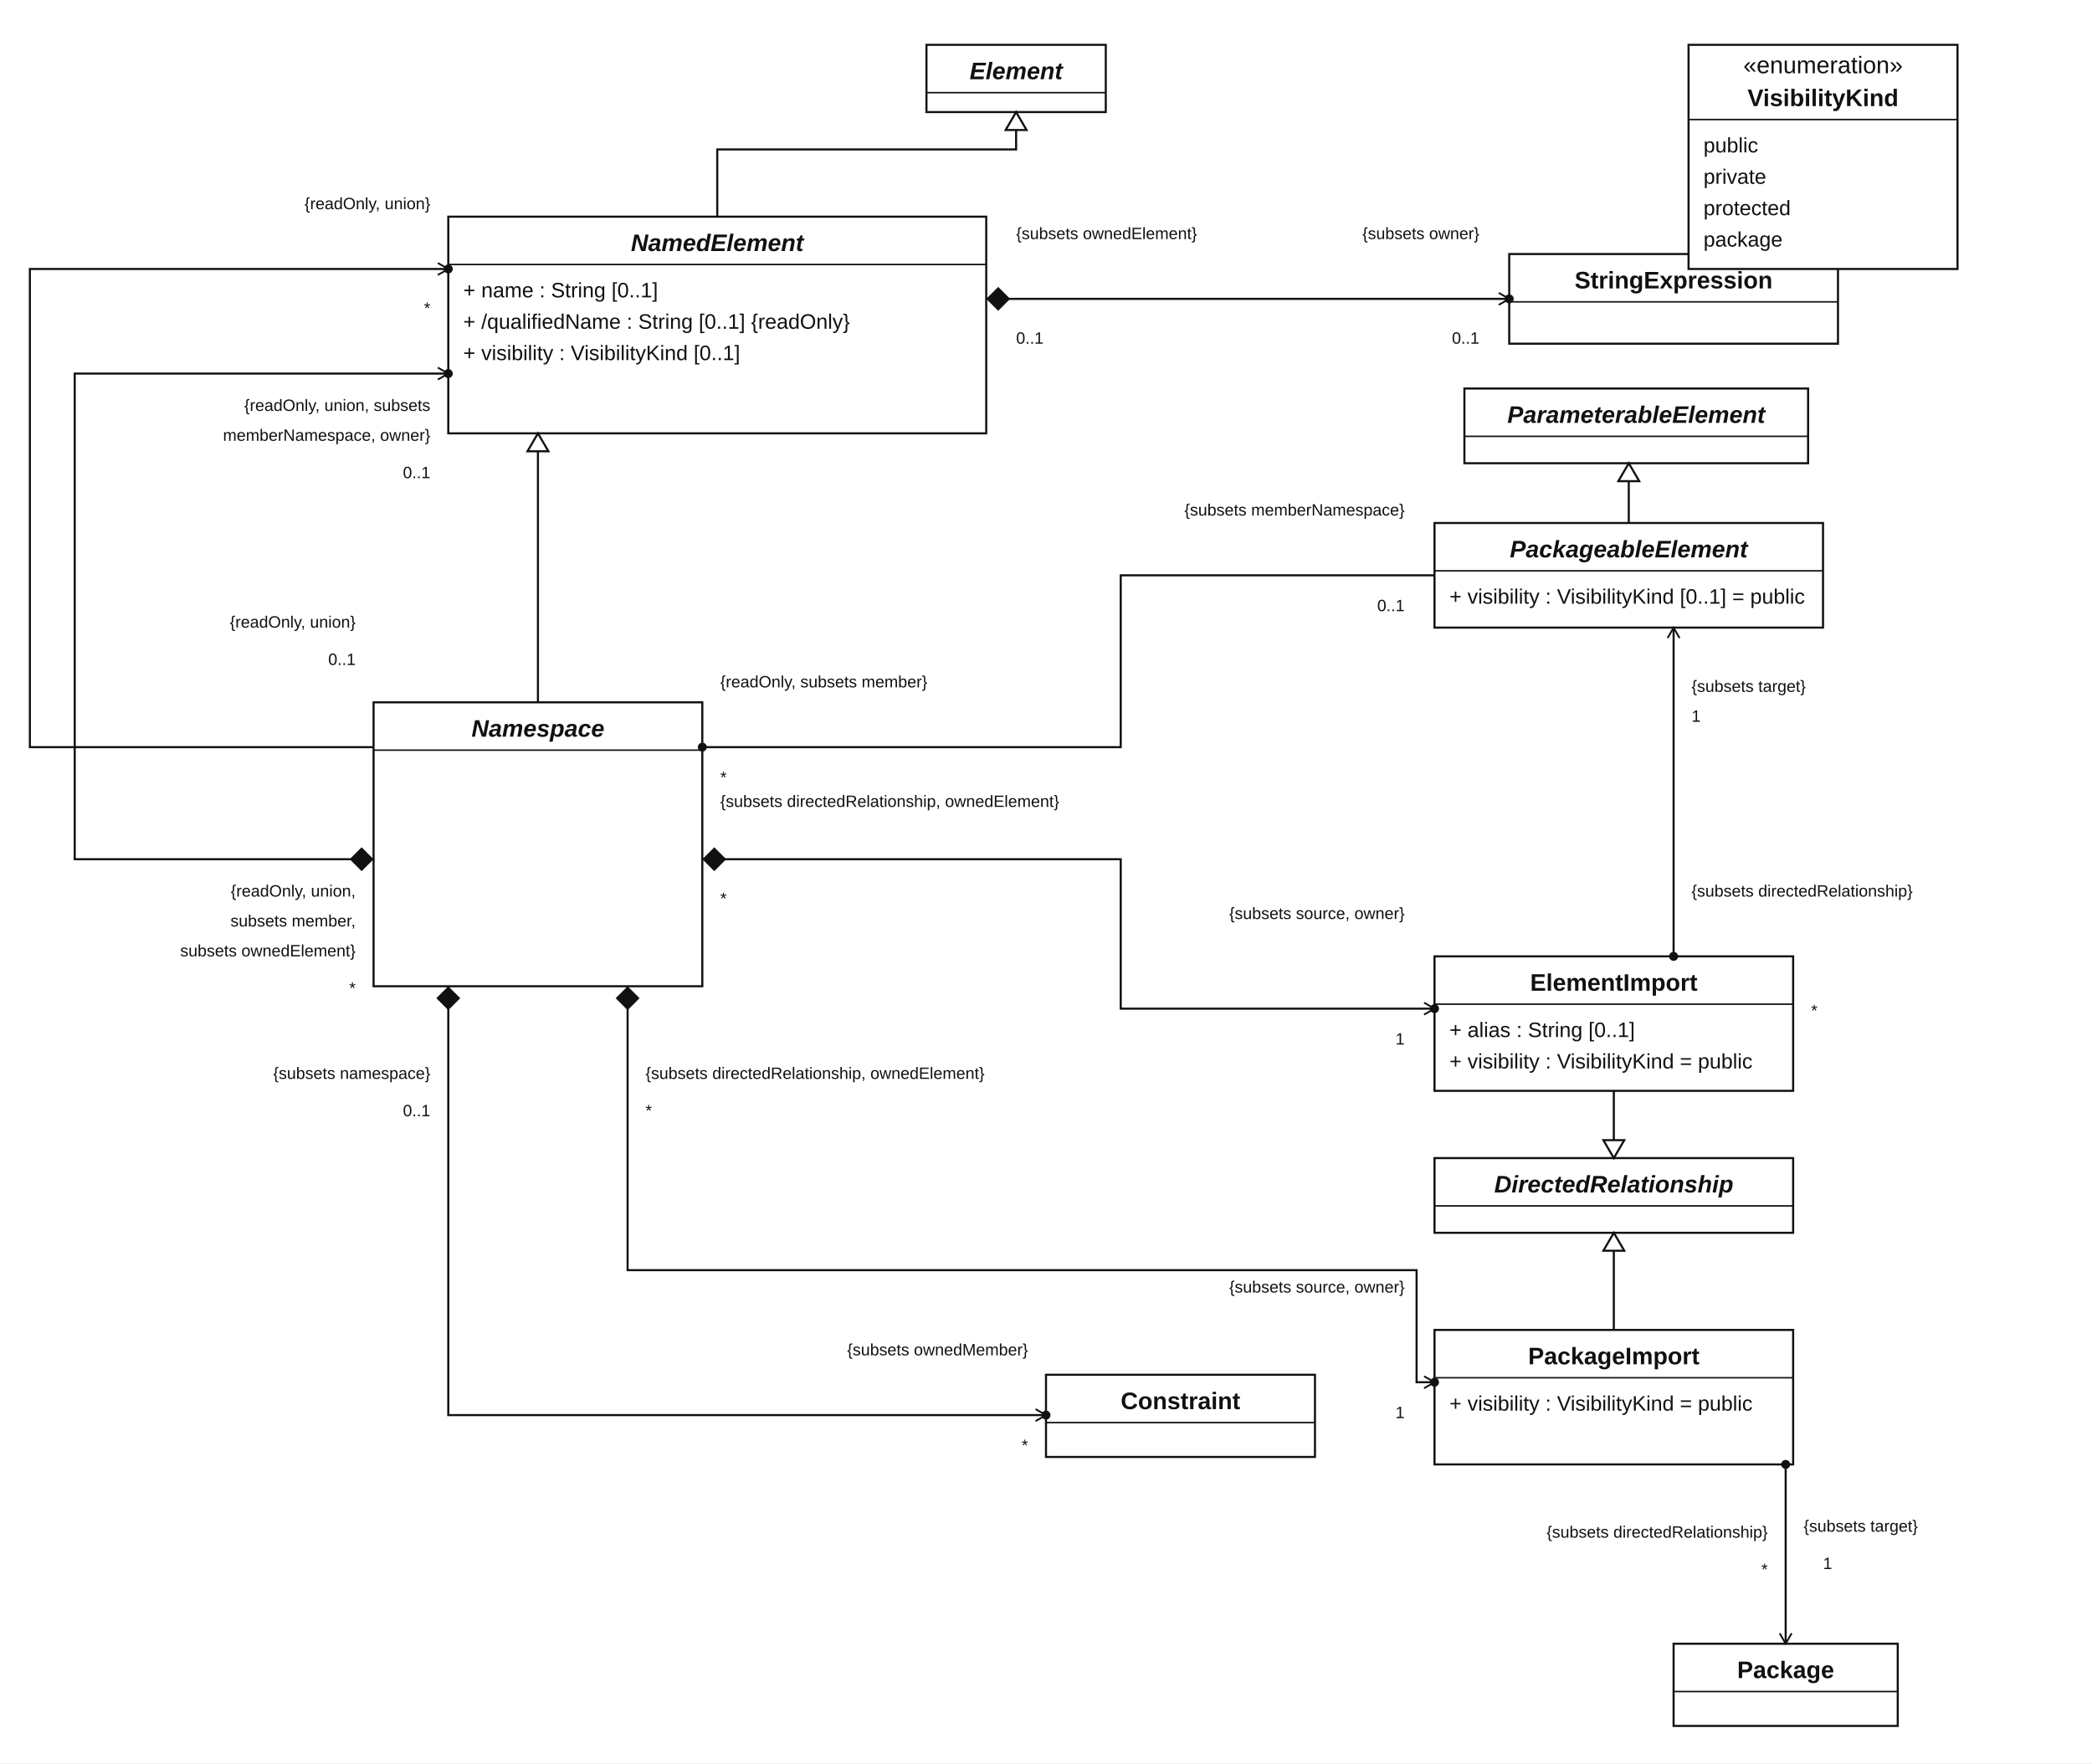
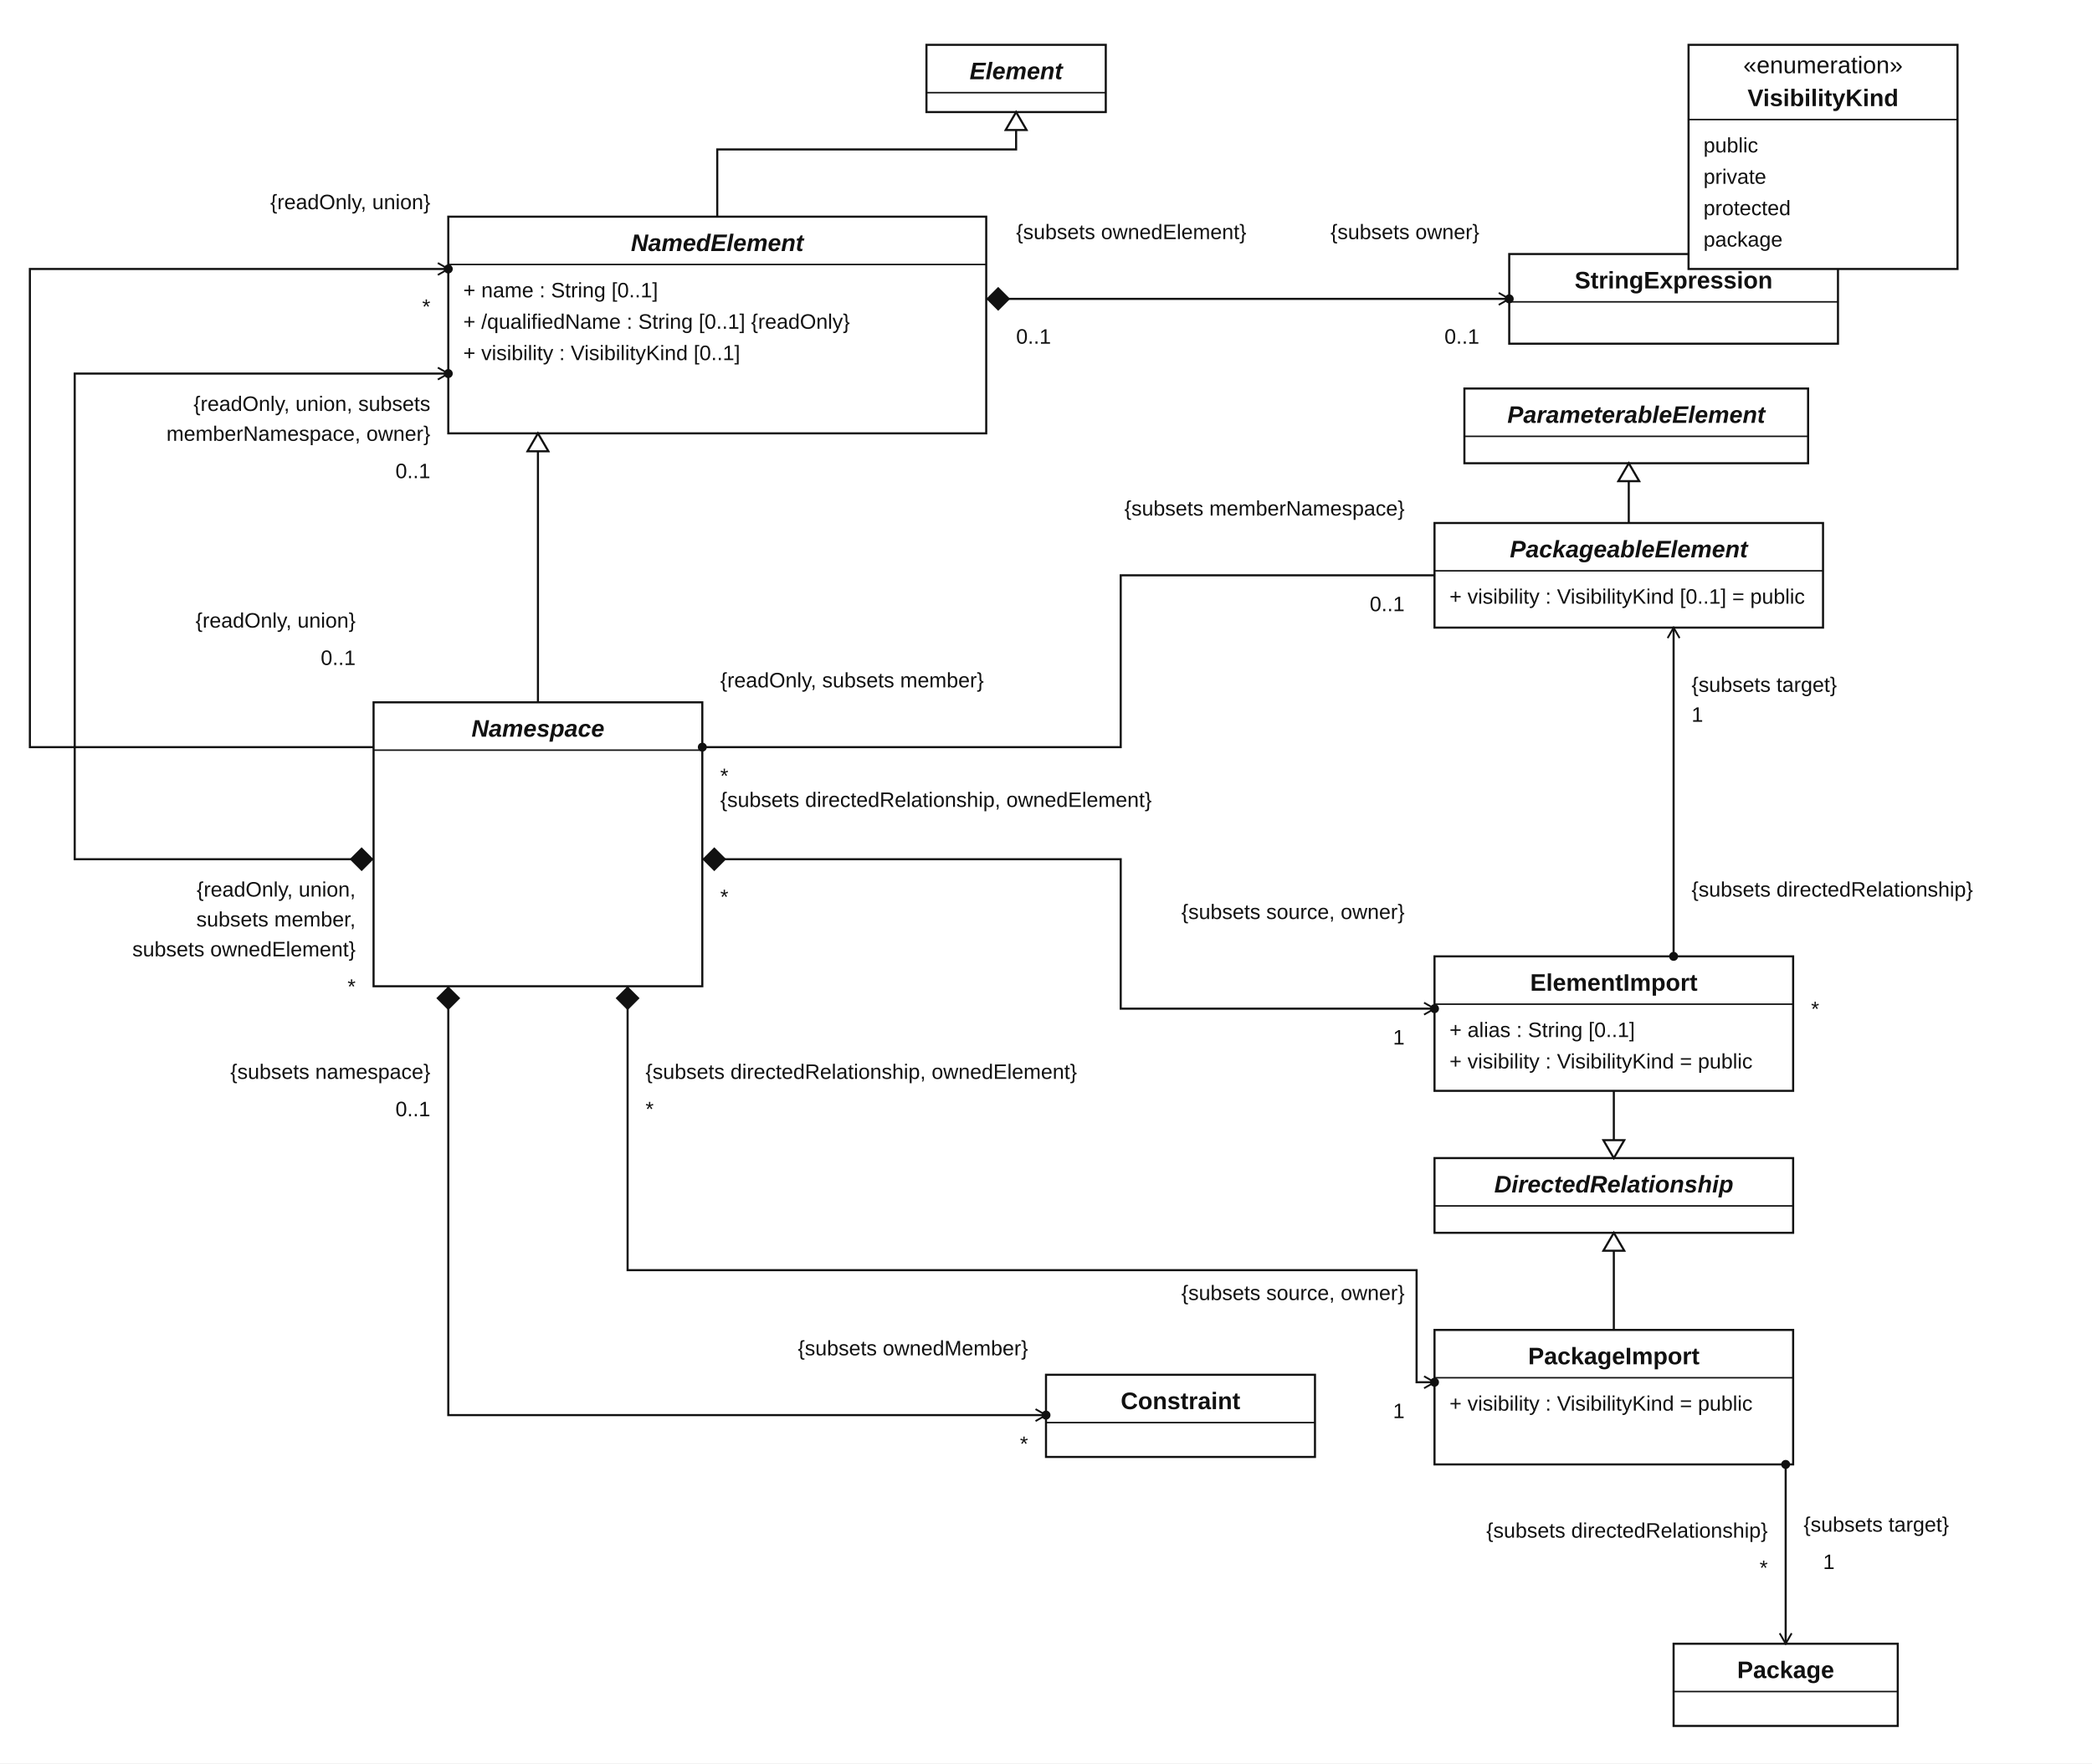
<svg xmlns="http://www.w3.org/2000/svg" width="1400" height="1180" viewBox="0 0 1400 1180" role="img" aria-labelledby="diagram-title diagram-description" data-figure="7.5">
  <defs>
    <marker id="generalization" markerWidth="15" markerHeight="16" refX="13" refY="8" orient="auto" markerUnits="userSpaceOnUse">
      <path d="M 1 1 L 13 8 L 1 15 Z" fill="#ffffff" stroke="#111111" stroke-width="1.4" />
    </marker>
    <marker id="navigation" markerWidth="9" markerHeight="10" refX="8" refY="5" orient="auto" markerUnits="userSpaceOnUse">
      <path d="M 1 1 L 8 5 L 1 9" fill="none" stroke="context-stroke" stroke-width="1.2" />
    </marker>
    <marker id="navigation-start" markerWidth="9" markerHeight="10" refX="8" refY="5" orient="auto-start-reverse" markerUnits="userSpaceOnUse">
      <path d="M 1 1 L 8 5 L 1 9" fill="none" stroke="context-stroke" stroke-width="1.2" />
    </marker>
    <style>.background, .class-box, .package-box, .note-box { fill: #ffffff; }
  .class-box, .package-box, .note-box, .association, .generalization-line,
  .class-divider, .example-association, .dependency-line, .note-link { stroke: #111111; stroke-width: 1.4; }
  .association, .generalization-line, .class-divider, .example-association,
  .dependency-line, .note-link { fill: none; }
  .class-divider { stroke-width: 1; }
  text { fill: #111111; font-family: Arial, Helvetica, sans-serif; font-size: 16px; }
  .class-name { font-weight: 700; }
  .abstract { font-style: italic; }
  .attribute, .operation { font-size: 14px; }
-   .association-end, .association-label, .example-association-group .example-label { font-size: 11px; }
+   .association-end, .association-label, .example-association-group .example-label { font-size: 14px; }
  .end-dot, .composition { fill: #111111; }
  .dependency-line, .note-link { stroke-dasharray: 7 5; }
  .template-signature { stroke-dasharray: 4 3; }
  a { cursor: pointer; }
  a:hover .class-box, a:hover .note-box { fill: #eef3fb; stroke: #1e3a8a; }
  a:focus-visible { outline: none; }
  a:focus-visible .class-box, a:focus-visible .note-box { stroke: #7c3aed; stroke-width: 3; }
  .association, .example-association, .dependency-line { pointer-events: stroke; }
  .association-hitbox { fill: none; stroke: transparent; stroke-width: 12; pointer-events: stroke; }
  .association-group:hover .association, .example-association-group:hover .example-association,
  .dependency-group:hover .dependency-line { stroke: #1e3a8a; stroke-width: 2.2; }
  .association-group:hover text, .example-association-group:hover text,
  .dependency-group:hover text { fill: #1e3a8a; }
  .association-group:hover .end-dot, .association-group:hover .composition,
  .example-association-group:hover .end-dot { fill: #1e3a8a; }
  .association-end { cursor: help; }</style>
  </defs>
  <rect class="background" width="1400" height="1180" />
  <a class="class-node" data-classifier="Element" href="../../index.html#/classifier/element" target="_top" aria-label="Element — открыть описание класса">
    <rect class="class-box" x="620" y="30" width="120" height="45" />
    <line class="class-divider" x1="620" y1="62" x2="740" y2="62" />
    <text class="class-name abstract" x="680.0" y="53" text-anchor="middle">Element</text>
  </a>
  <a class="class-node" data-classifier="NamedElement" href="../../index.html#/classifier/namedelement" target="_top" aria-label="NamedElement — открыть описание класса">
    <rect class="class-box" x="300" y="145" width="360" height="145" />
    <line class="class-divider" x1="300" y1="177" x2="660" y2="177" />
    <text class="class-name abstract" x="480.0" y="168" text-anchor="middle">NamedElement</text>
    <text class="attribute" x="310" y="199">+ name : String [0..1]</text>
    <text class="attribute" x="310" y="220">+ /qualifiedName : String [0..1] {readOnly}</text>
    <text class="attribute" x="310" y="241">+ visibility : VisibilityKind [0..1]</text>
  </a>
  <a class="class-node" data-classifier="Namespace" href="../../index.html#/classifier/namespace" target="_top" aria-label="Namespace — открыть описание класса">
    <rect class="class-box" x="250" y="470" width="220" height="190" />
    <line class="class-divider" x1="250" y1="502" x2="470" y2="502" />
    <text class="class-name abstract" x="360.0" y="493" text-anchor="middle">Namespace</text>
  </a>
  <a class="class-node" data-classifier="StringExpression" href="../../index.html#/classifier/stringexpression" target="_top" aria-label="StringExpression — открыть описание класса">
    <rect class="class-box" x="1010" y="170" width="220" height="60" />
    <line class="class-divider" x1="1010" y1="202" x2="1230" y2="202" />
    <text class="class-name" x="1120.0" y="193" text-anchor="middle">StringExpression</text>
  </a>
  <a class="class-node" data-classifier="VisibilityKind" href="../../index.html#/classifier/visibilitykind" target="_top" aria-label="VisibilityKind — открыть описание класса">
    <rect class="class-box" x="1130" y="30" width="180" height="150" />
    <line class="class-divider" x1="1130" y1="80" x2="1310" y2="80" />
    <text x="1220.0" y="49" text-anchor="middle">«enumeration»</text>
    <text class="class-name" x="1220.0" y="71" text-anchor="middle">VisibilityKind</text>
    <text class="attribute" x="1140" y="102">public</text>
    <text class="attribute" x="1140" y="123">private</text>
    <text class="attribute" x="1140" y="144">protected</text>
    <text class="attribute" x="1140" y="165">package</text>
  </a>
  <a class="class-node" data-classifier="ParameterableElement" href="../../index.html#/classifier/parameterableelement" target="_top" aria-label="ParameterableElement — открыть описание класса">
    <rect class="class-box" x="980" y="260" width="230" height="50" />
    <line class="class-divider" x1="980" y1="292" x2="1210" y2="292" />
    <text class="class-name abstract" x="1095.0" y="283" text-anchor="middle">ParameterableElement</text>
  </a>
  <a class="class-node" data-classifier="PackageableElement" href="../../index.html#/classifier/packageableelement" target="_top" aria-label="PackageableElement — открыть описание класса">
    <rect class="class-box" x="960" y="350" width="260" height="70" />
    <line class="class-divider" x1="960" y1="382" x2="1220" y2="382" />
    <text class="class-name abstract" x="1090.0" y="373" text-anchor="middle">PackageableElement</text>
    <text class="attribute" x="970" y="404">+ visibility : VisibilityKind [0..1] = public</text>
  </a>
  <a class="class-node" data-classifier="ElementImport" href="../../index.html#/classifier/elementimport" target="_top" aria-label="ElementImport — открыть описание класса">
    <rect class="class-box" x="960" y="640" width="240" height="90" />
    <line class="class-divider" x1="960" y1="672" x2="1200" y2="672" />
    <text class="class-name" x="1080.0" y="663" text-anchor="middle">ElementImport</text>
    <text class="attribute" x="970" y="694">+ alias : String [0..1]</text>
    <text class="attribute" x="970" y="715">+ visibility : VisibilityKind = public</text>
  </a>
  <a class="class-node" data-classifier="DirectedRelationship" href="../../index.html#/classifier/directedrelationship" target="_top" aria-label="DirectedRelationship — открыть описание класса">
    <rect class="class-box" x="960" y="775" width="240" height="50" />
    <line class="class-divider" x1="960" y1="807" x2="1200" y2="807" />
    <text class="class-name abstract" x="1080.0" y="798" text-anchor="middle">DirectedRelationship</text>
  </a>
  <a class="class-node" data-classifier="PackageImport" href="../../index.html#/classifier/packageimport" target="_top" aria-label="PackageImport — открыть описание класса">
    <rect class="class-box" x="960" y="890" width="240" height="90" />
    <line class="class-divider" x1="960" y1="922" x2="1200" y2="922" />
    <text class="class-name" x="1080.0" y="913" text-anchor="middle">PackageImport</text>
    <text class="attribute" x="970" y="944">+ visibility : VisibilityKind = public</text>
  </a>
  <a class="class-node" data-classifier="Constraint" href="../../index.html#/classifier/constraint" target="_top" aria-label="Constraint — открыть описание класса">
    <rect class="class-box" x="700" y="920" width="180" height="55" />
    <line class="class-divider" x1="700" y1="952" x2="880" y2="952" />
    <text class="class-name" x="790.0" y="943" text-anchor="middle">Constraint</text>
  </a>
  <a class="class-node" data-classifier="Package" href="../../index.html#/classifier/package" target="_top" aria-label="Package — открыть описание класса">
    <rect class="class-box" x="1120" y="1100" width="150" height="55" />
    <line class="class-divider" x1="1120" y1="1132" x2="1270" y2="1132" />
    <text class="class-name" x="1195.0" y="1123" text-anchor="middle">Package</text>
  </a>
  <path class="generalization-line" d="M 480 145 V 100 H 680 V 75" data-child="NamedElement" data-parent="Element" marker-end="url(#generalization)" />
  <path class="generalization-line" d="M 360 470 V 290" data-child="Namespace" data-parent="NamedElement" marker-end="url(#generalization)" />
  <path class="generalization-line" d="M 1090 350 V 310" data-child="PackageableElement" data-parent="ParameterableElement" marker-end="url(#generalization)" />
  <path class="generalization-line" d="M 1080 730 V 775" data-child="ElementImport" data-parent="DirectedRelationship" marker-end="url(#generalization)" />
  <path class="generalization-line" d="M 1080 890 V 825" data-child="PackageImport" data-parent="DirectedRelationship" marker-end="url(#generalization)" />
  <a class="association-link" href="../../index.html#/association/a-member-membernamespace" target="_top" aria-label="Открыть описание ассоциации A_member_memberNamespace">
    <g class="association-group" id="A_member_memberNamespace">
      <path class="association" d="M 300 180 H 20 V 500 H 250" marker-start="url(#navigation-start)" />
      <path class="association-hitbox" d="M 300 180 H 20 V 500 H 250" aria-hidden="true" />
      <circle class="end-dot" cx="300" cy="180" r="3" />
      <text class="association-end" x="288" y="165" text-anchor="end" />
      <text class="association-end" x="238" y="485" text-anchor="end" />
      <text class="association-label" x="288" y="140" text-anchor="end">{readOnly, union}</text>
      <text class="association-label" x="288" y="210" text-anchor="end">*</text>
      <text class="association-label" x="238" y="420" text-anchor="end">{readOnly, union}</text>
      <text class="association-label" x="238" y="445" text-anchor="end">0..1</text>
    </g>
  </a>
  <a class="association-link" href="../../index.html#/association/a-ownedmember-namespace" target="_top" aria-label="Открыть описание ассоциации A_ownedMember_namespace">
    <g class="association-group" id="A_ownedMember_namespace">
      <path class="association" d="M 300 250 H 50 V 575 H 250" marker-start="url(#navigation-start)" />
      <path class="association-hitbox" d="M 300 250 H 50 V 575 H 250" aria-hidden="true" />
      <circle class="end-dot" cx="300" cy="250" r="3" />
      <polygon class="composition" points="250,575 242,567 234,575 242,583" />
      <text class="association-end" x="288" y="235" text-anchor="end" />
      <text class="association-end" x="238" y="555" text-anchor="end" />
      <text class="association-label" x="288" y="275" text-anchor="end">{readOnly, union, subsets</text>
      <text class="association-label" x="288" y="295" text-anchor="end">memberNamespace, owner}</text>
      <text class="association-label" x="288" y="320" text-anchor="end">0..1</text>
      <text class="association-label" x="238" y="600" text-anchor="end">{readOnly, union,</text>
      <text class="association-label" x="238" y="620" text-anchor="end">subsets member,</text>
      <text class="association-label" x="238" y="640" text-anchor="end">subsets ownedElement}</text>
      <text class="association-label" x="238" y="665" text-anchor="end">*</text>
    </g>
  </a>
  <a class="association-link" href="../../index.html#/association/a-nameexpression-namedelement" target="_top" aria-label="Открыть описание ассоциации A_nameExpression_namedElement">
    <g class="association-group" id="A_nameExpression_namedElement">
      <path class="association" d="M 660 200 H 1010" marker-end="url(#navigation)" />
      <path class="association-hitbox" d="M 660 200 H 1010" aria-hidden="true" />
      <polygon class="composition" points="660,200 668,192 676,200 668,208" />
      <circle class="end-dot" cx="1010" cy="200" r="3" />
      <text class="association-end" x="680" y="185" />
      <text class="association-end" x="990" y="185" text-anchor="end" />
      <text class="association-label" x="680" y="160">{subsets ownedElement}</text>
      <text class="association-label" x="680" y="230">0..1</text>
      <text class="association-label" x="990" y="160" text-anchor="end">{subsets owner}</text>
      <text class="association-label" x="990" y="230" text-anchor="end">0..1</text>
    </g>
  </a>
  <a class="association-link" href="../../index.html#/association/a-importedmember-namespace" target="_top" aria-label="Открыть описание ассоциации A_importedMember_namespace">
    <g class="association-group" id="A_importedMember_namespace">
      <path class="association" d="M 470 500 H 750 V 385 H 960" />
      <path class="association-hitbox" d="M 470 500 H 750 V 385 H 960" aria-hidden="true" />
      <circle class="end-dot" cx="470" cy="500" r="3" />
      <text class="association-end" x="482" y="485" />
      <text class="association-end" x="940" y="370" text-anchor="end" />
      <text class="association-label" x="482" y="460">{readOnly, subsets member}</text>
      <text class="association-label" x="482" y="524">*</text>
      <text class="association-label" x="940" y="345" text-anchor="end">{subsets memberNamespace}</text>
      <text class="association-label" x="940" y="409" text-anchor="end">0..1</text>
    </g>
  </a>
  <a class="association-link" href="../../index.html#/association/a-importedelement-import" target="_top" aria-label="Открыть описание ассоциации A_importedElement_import">
    <g class="association-group" id="A_importedElement_import">
      <path class="association" d="M 1120 420 V 640" marker-start="url(#navigation-start)" />
      <path class="association-hitbox" d="M 1120 420 V 640" aria-hidden="true" />
      <circle class="end-dot" cx="1120" cy="640" r="3" />
      <text class="association-end" x="1132" y="443" />
      <text class="association-end" x="1132" y="625" />
      <text class="association-label" x="1132" y="463">{subsets target}</text>
      <text class="association-label" x="1132" y="483">1</text>
      <text class="association-label" x="1132" y="600">{subsets directedRelationship}</text>
      <text class="association-label" x="1212" y="680">*</text>
    </g>
  </a>
  <a class="association-link" href="../../index.html#/association/a-elementimport-importingnamespace" target="_top" aria-label="Открыть описание ассоциации A_elementImport_importingNamespace">
    <g class="association-group" id="A_elementImport_importingNamespace">
      <path class="association" d="M 470 575 H 750 V 675 H 960" marker-end="url(#navigation)" />
      <path class="association-hitbox" d="M 470 575 H 750 V 675 H 960" aria-hidden="true" />
      <polygon class="composition" points="470,575 478,567 486,575 478,583" />
      <circle class="end-dot" cx="960" cy="675" r="3" />
      <text class="association-end" x="482" y="560" />
      <text class="association-end" x="940" y="660" text-anchor="end" />
      <text class="association-label" x="482" y="540">{subsets directedRelationship, ownedElement}</text>
      <text class="association-label" x="482" y="605">*</text>
      <text class="association-label" x="940" y="615" text-anchor="end">{subsets source, owner}</text>
      <text class="association-label" x="940" y="699" text-anchor="end">1</text>
    </g>
  </a>
  <a class="association-link" href="../../index.html#/association/a-packageimport-importingnamespace" target="_top" aria-label="Открыть описание ассоциации A_packageImport_importingNamespace">
    <g class="association-group" id="A_packageImport_importingNamespace">
      <path class="association" d="M 420 660 V 850 H 948 V 925 H 960" marker-end="url(#navigation)" />
      <path class="association-hitbox" d="M 420 660 V 850 H 948 V 925 H 960" aria-hidden="true" />
      <polygon class="composition" points="420,660 412,668 420,676 428,668" />
      <circle class="end-dot" cx="960" cy="925" r="3" />
      <text class="association-end" x="432" y="697" />
      <text class="association-end" x="940" y="910" text-anchor="end" />
      <text class="association-label" x="432" y="722">{subsets directedRelationship, ownedElement}</text>
      <text class="association-label" x="432" y="747">*</text>
-       <text class="association-label" x="940" y="865" text-anchor="end">{subsets source, owner}</text>
+       <text class="association-label" x="940" y="870" text-anchor="end">{subsets source, owner}</text>
      <text class="association-label" x="940" y="949" text-anchor="end">1</text>
    </g>
  </a>
  <a class="association-link" href="../../index.html#/association/a-importedpackage-packageimport" target="_top" aria-label="Открыть описание ассоциации A_importedPackage_packageImport">
    <g class="association-group" id="A_importedPackage_packageImport">
      <path class="association" d="M 1195 980 V 1100" marker-end="url(#navigation)" />
      <path class="association-hitbox" d="M 1195 980 V 1100" aria-hidden="true" />
      <circle class="end-dot" cx="1195" cy="980" r="3" />
      <text class="association-end" x="1183" y="1004" text-anchor="end" />
      <text class="association-end" x="1207" y="1075" />
      <text class="association-label" x="1183" y="1029" text-anchor="end">{subsets directedRelationship}</text>
      <text class="association-label" x="1183" y="1054" text-anchor="end">*</text>
      <text class="association-label" x="1207" y="1025">{subsets target}</text>
      <text class="association-label" x="1220" y="1050">1</text>
    </g>
  </a>
  <a class="association-link" href="../../index.html#/association/a-ownedrule-context" target="_top" aria-label="Открыть описание ассоциации A_ownedRule_context">
    <g class="association-group" id="A_ownedRule_context">
      <path class="association" d="M 300 660 V 947 H 700" marker-end="url(#navigation)" />
      <path class="association-hitbox" d="M 300 660 V 947 H 700" aria-hidden="true" />
      <polygon class="composition" points="300,660 292,668 300,676 308,668" />
      <circle class="end-dot" cx="700" cy="947" r="3" />
      <text class="association-end" x="288" y="697" text-anchor="end" />
      <text class="association-end" x="688" y="932" text-anchor="end" />
      <text class="association-label" x="288" y="722" text-anchor="end">{subsets namespace}</text>
      <text class="association-label" x="288" y="747" text-anchor="end">0..1</text>
      <text class="association-label" x="688" y="907" text-anchor="end">{subsets ownedMember}</text>
      <text class="association-label" x="688" y="971" text-anchor="end">*</text>
    </g>
  </a>
</svg>
